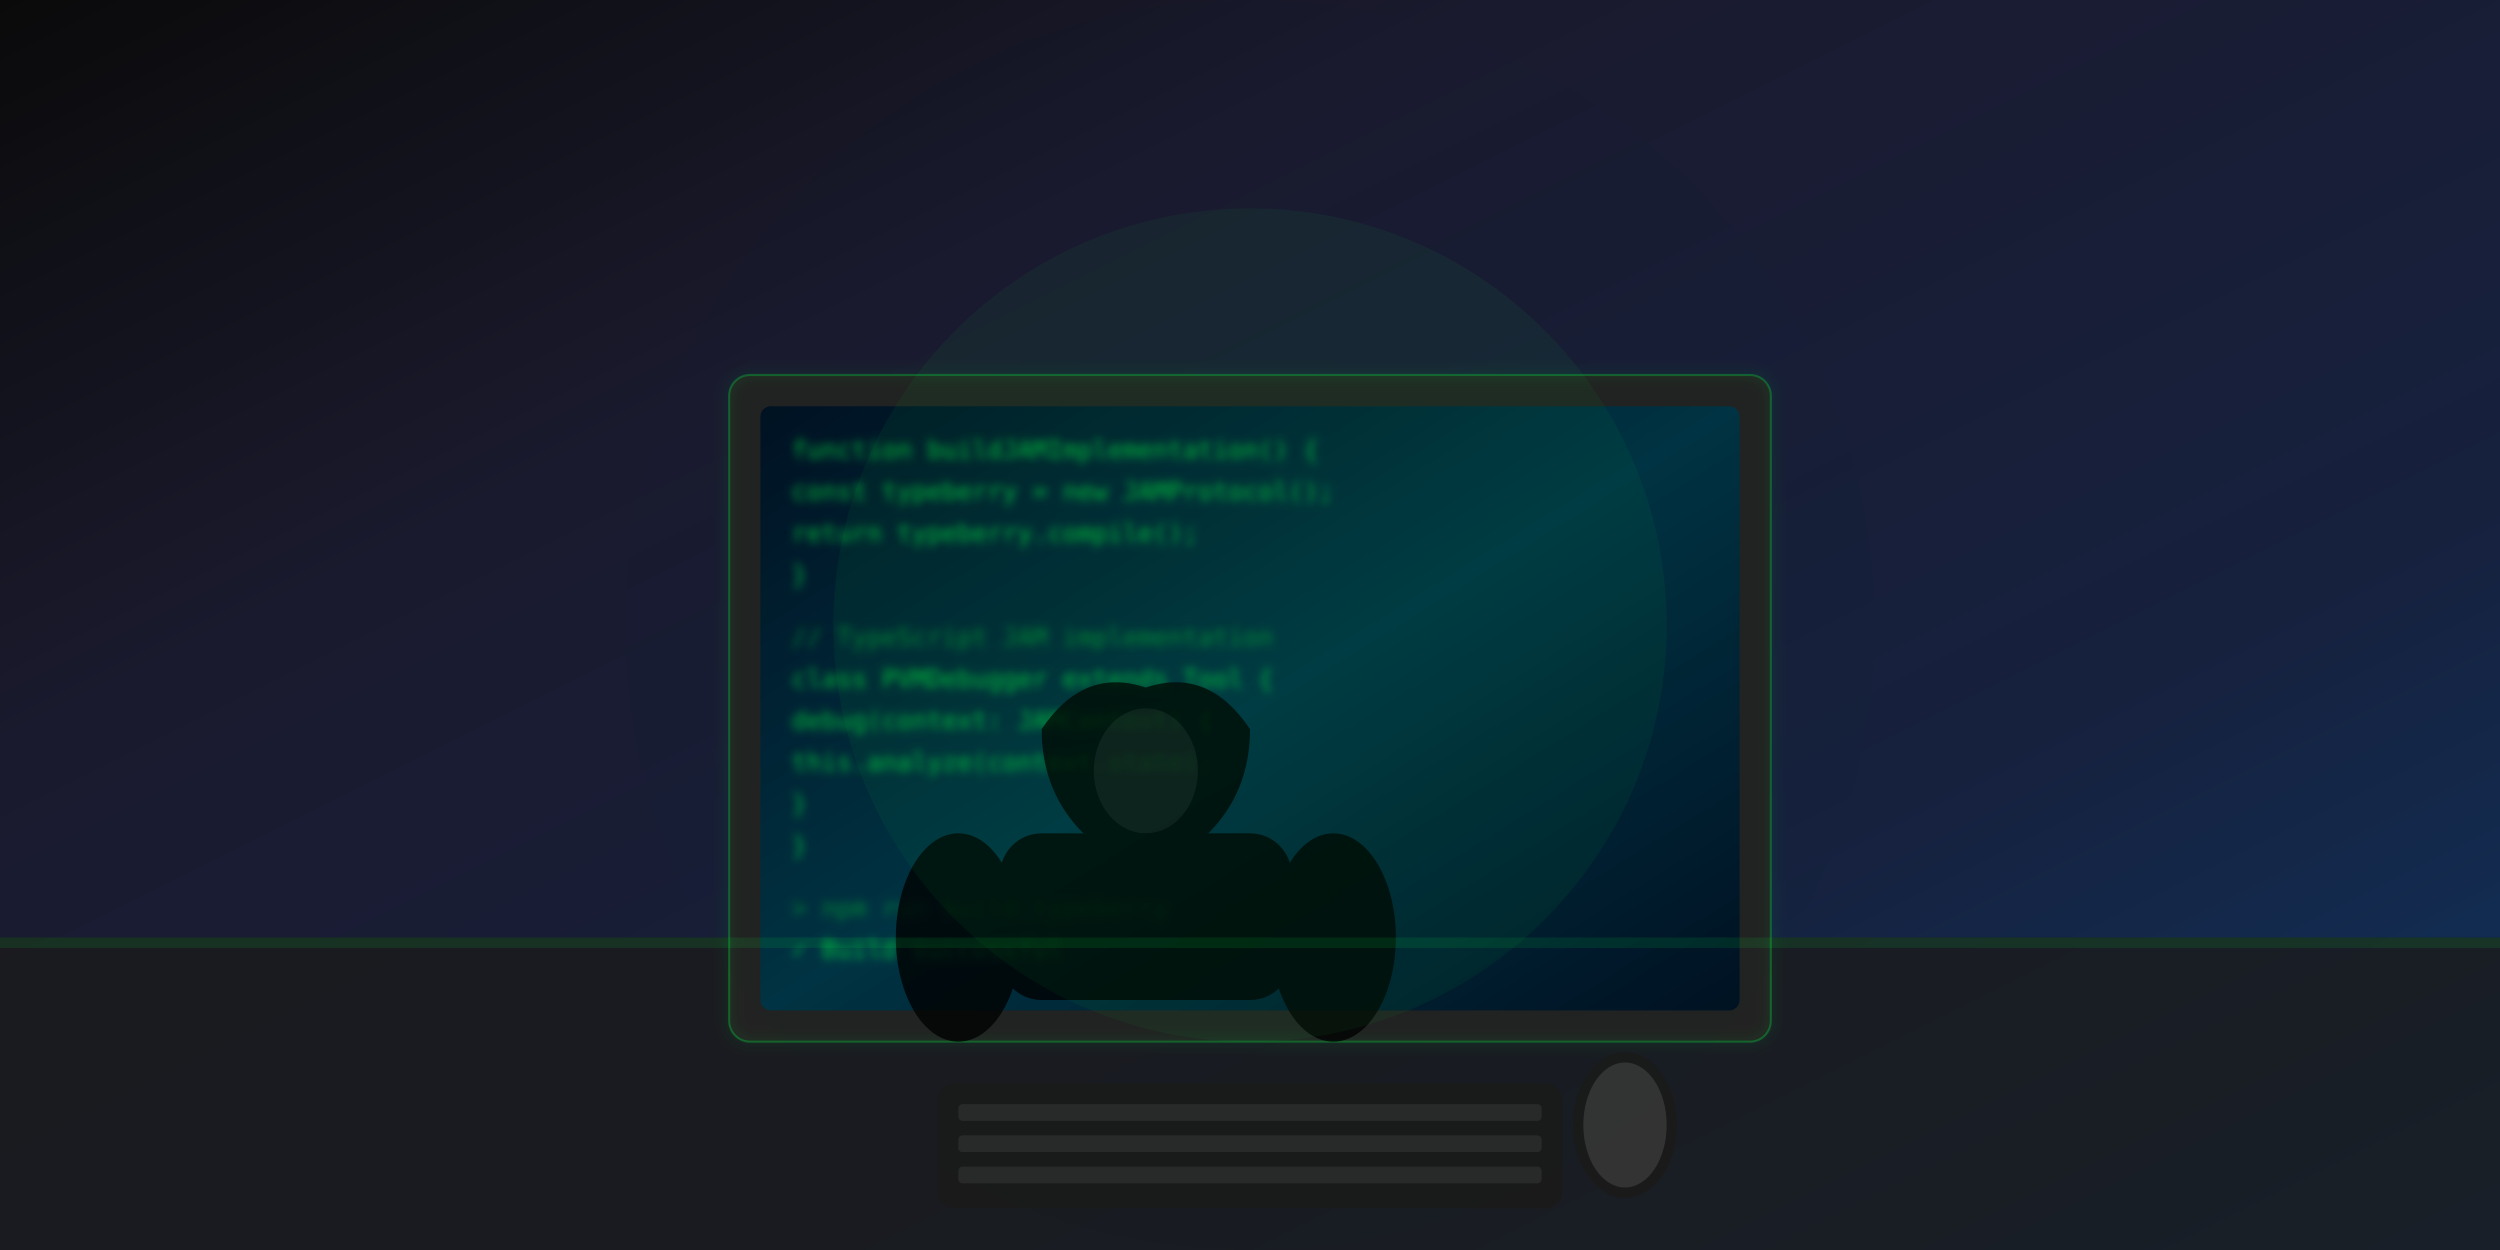
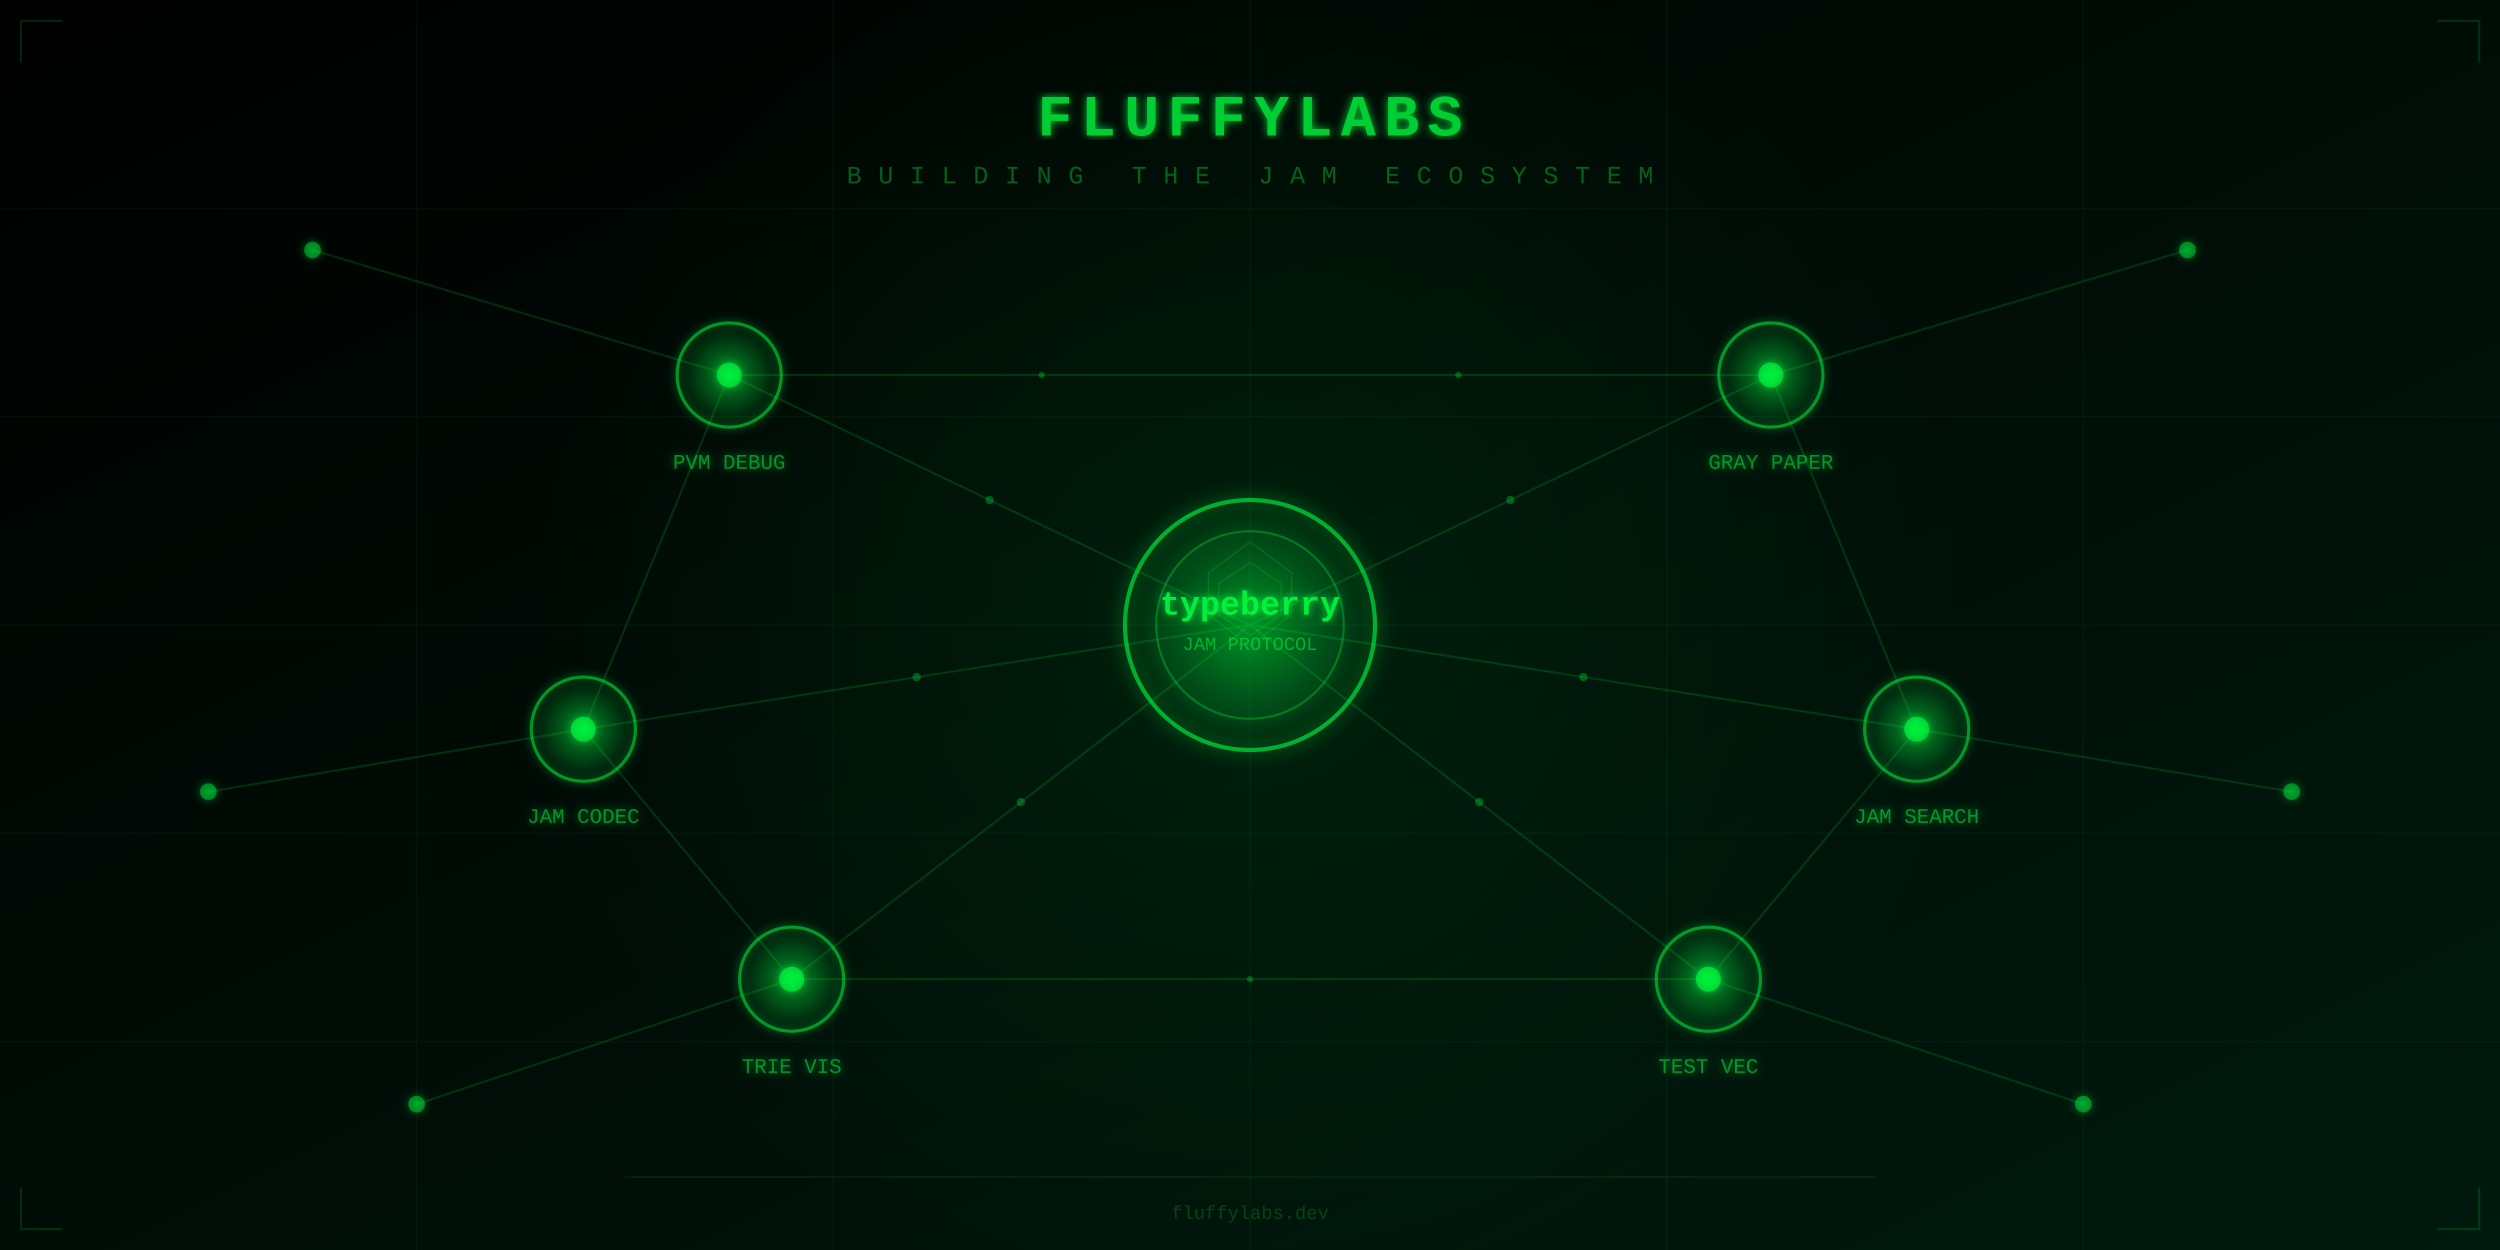
<svg xmlns="http://www.w3.org/2000/svg" width="1200" height="600">
  <defs>
-     <linearGradient id="bgGradient" x1="0%" y1="0%" x2="100%" y2="100%">
-       <stop offset="0%" style="stop-color:#0a0a0a;stop-opacity:1" />
-       <stop offset="30%" style="stop-color:#1a1a2e;stop-opacity:1" />
-       <stop offset="70%" style="stop-color:#16213e;stop-opacity:1" />
-       <stop offset="100%" style="stop-color:#0f3460;stop-opacity:1" />
+     <linearGradient id="bg" x1="0%" y1="0%" x2="100%" y2="100%">
+       <stop offset="0%" stop-color="#000000" />
+       <stop offset="100%" stop-color="#001a0d" />
    </linearGradient>
-     <linearGradient id="screenGlow" x1="0%" y1="0%" x2="100%" y2="100%">
-       <stop offset="0%" style="stop-color:#001122;stop-opacity:1" />
-       <stop offset="50%" style="stop-color:#003344;stop-opacity:1" />
-       <stop offset="100%" style="stop-color:#001122;stop-opacity:1" />
-     </linearGradient>
-     <filter id="blur" x="-50%" y="-50%" width="200%" height="200%">
-       <feGaussianBlur in="SourceGraphic" stdDeviation="2" />
-     </filter>
    <filter id="glow">
-       <feGaussianBlur stdDeviation="3" result="coloredBlur" />
+       <feGaussianBlur stdDeviation="2" result="blur" />
      <feMerge>
-         <feMergeNode in="coloredBlur" />
+         <feMergeNode in="blur" />
        <feMergeNode in="SourceGraphic" />
      </feMerge>
    </filter>
+     <filter id="softglow">
+       <feGaussianBlur stdDeviation="4" result="blur" />
+       <feMerge>
+         <feMergeNode in="blur" />
+         <feMergeNode in="SourceGraphic" />
+       </feMerge>
+     </filter>
+     <radialGradient id="nodeGlow" cx="50%" cy="50%" r="50%">
+       <stop offset="0%" stop-color="#00ff41" stop-opacity="0.3" />
+       <stop offset="100%" stop-color="#00ff41" stop-opacity="0" />
+     </radialGradient>
+     <radialGradient id="centerGlow" cx="50%" cy="50%" r="50%">
+       <stop offset="0%" stop-color="#00ff41" stop-opacity="0.08" />
+       <stop offset="70%" stop-color="#00ff41" stop-opacity="0.02" />
+       <stop offset="100%" stop-color="#00ff41" stop-opacity="0" />
+     </radialGradient>
  </defs>
-   <rect width="1200" height="600" fill="url(#bgGradient)" />
-   <rect x="0" y="450" width="1200" height="150" fill="#1a1a1a" opacity="0.8" />
-   <rect x="580" y="380" width="40" height="70" fill="#333" rx="5" />
-   <rect x="560" y="440" width="80" height="15" fill="#333" rx="7" />
-   <rect x="350" y="180" width="500" height="320" fill="#222" rx="10" />
-   <rect x="365" y="195" width="470" height="290" fill="url(#screenGlow)" rx="5" />
-   <g filter="url(#blur)" opacity="0.7">
-     <text x="380" y="220" fill="#00ff41" font-family="monospace" font-size="12">
-       function buildJAMImplementation() {
-     </text>
-     <text x="380" y="240" fill="#00ff41" font-family="monospace" font-size="12">
-         const typeberry = new JAMProtocol();
-     </text>
-     <text x="380" y="260" fill="#00ff41" font-family="monospace" font-size="12">
-         return typeberry.compile();
-     </text>
-     <text x="380" y="280" fill="#00ff41" font-family="monospace" font-size="12">
-       }
-     </text>
-     <text x="380" y="310" fill="#00aa33" font-family="monospace" font-size="12">
-       // TypeScript JAM implementation
-     </text>
-     <text x="380" y="330" fill="#00ff41" font-family="monospace" font-size="12">
-       class PVMDebugger extends Tool {
-     </text>
-     <text x="380" y="350" fill="#00ff41" font-family="monospace" font-size="12">
-         debug(context: JAMContext) {
-     </text>
-     <text x="380" y="370" fill="#00ff41" font-family="monospace" font-size="12">
-           this.analyze(context.state);
-     </text>
-     <text x="380" y="390" fill="#00ff41" font-family="monospace" font-size="12">
-         }
-     </text>
-     <text x="380" y="410" fill="#00ff41" font-family="monospace" font-size="12">
-       }
-     </text>
-     <text x="380" y="440" fill="#00aa33" font-family="monospace" font-size="12">
-       &gt; npm run build:typeberry
-     </text>
-     <text x="380" y="460" fill="#00ff41" font-family="monospace" font-size="12">
-       ✓ Build successful
-     </text>
+   <rect width="1200" height="600" fill="url(#bg)" />
+   <g opacity="0.06" stroke="#00ff41" stroke-width="0.5">
+     <line x1="0" y1="100" x2="1200" y2="100" />
+     <line x1="0" y1="200" x2="1200" y2="200" />
+     <line x1="0" y1="300" x2="1200" y2="300" />
+     <line x1="0" y1="400" x2="1200" y2="400" />
+     <line x1="0" y1="500" x2="1200" y2="500" />
+     <line x1="200" y1="0" x2="200" y2="600" />
+     <line x1="400" y1="0" x2="400" y2="600" />
+     <line x1="600" y1="0" x2="600" y2="600" />
+     <line x1="800" y1="0" x2="800" y2="600" />
+     <line x1="1000" y1="0" x2="1000" y2="600" />
  </g>
-   <rect x="350" y="180" width="500" height="320" fill="none" stroke="#00ff41" stroke-width="1" opacity="0.3" rx="10" filter="url(#glow)" />
-   <rect x="450" y="520" width="300" height="60" fill="#1a1a1a" rx="8" />
-   <g opacity="0.6">
-     <rect x="460" y="530" width="280" height="8" fill="#333" rx="2" />
-     <rect x="460" y="545" width="280" height="8" fill="#333" rx="2" />
-     <rect x="460" y="560" width="280" height="8" fill="#333" rx="2" />
+   <circle cx="600" cy="300" r="350" fill="url(#centerGlow)" />
+   <g stroke="#00ff41" stroke-width="1" opacity="0.15">
+     <line x1="600" y1="300" x2="350" y2="180" />
+     <line x1="600" y1="300" x2="850" y2="180" />
+     <line x1="600" y1="300" x2="280" y2="350" />
+     <line x1="600" y1="300" x2="920" y2="350" />
+     <line x1="600" y1="300" x2="380" y2="470" />
+     <line x1="600" y1="300" x2="820" y2="470" />
+     <line x1="350" y1="180" x2="280" y2="350" />
+     <line x1="850" y1="180" x2="920" y2="350" />
+     <line x1="280" y1="350" x2="380" y2="470" />
+     <line x1="920" y1="350" x2="820" y2="470" />
+     <line x1="350" y1="180" x2="850" y2="180" />
+     <line x1="380" y1="470" x2="820" y2="470" />
+     <line x1="350" y1="180" x2="150" y2="120" />
+     <line x1="850" y1="180" x2="1050" y2="120" />
+     <line x1="280" y1="350" x2="100" y2="380" />
+     <line x1="920" y1="350" x2="1100" y2="380" />
+     <line x1="380" y1="470" x2="200" y2="530" />
+     <line x1="820" y1="470" x2="1000" y2="530" />
  </g>
-   <ellipse cx="780" cy="540" rx="25" ry="35" fill="#1a1a1a" />
-   <ellipse cx="780" cy="540" rx="20" ry="30" fill="#333" />
-   <g opacity="0.8">
-     <path d="M 500 350 Q 520 320 550 330 Q 580 320 600 350 Q 600 380 580 400 Q 550 410 520 400 Q 500 380 500 350 Z" fill="#000" />
-     <ellipse cx="550" cy="370" rx="25" ry="30" fill="#111" />
-     <rect x="480" y="400" width="140" height="80" fill="#000" rx="20" />
-     <ellipse cx="460" cy="450" rx="30" ry="50" fill="#000" />
-     <ellipse cx="640" cy="450" rx="30" ry="50" fill="#000" />
+   <g fill="#00ff41" opacity="0.3">
+     <circle cx="475" cy="240" r="2" />
+     <circle cx="725" cy="240" r="2" />
+     <circle cx="440" cy="325" r="2" />
+     <circle cx="760" cy="325" r="2" />
+     <circle cx="490" cy="385" r="2" />
+     <circle cx="710" cy="385" r="2" />
+     <circle cx="500" cy="180" r="1.5" />
+     <circle cx="700" cy="180" r="1.5" />
+     <circle cx="600" cy="470" r="1.5" />
  </g>
-   <circle cx="600" cy="300" r="200" fill="#00ff41" opacity="0.05" />
-   <circle cx="600" cy="300" r="300" fill="#003322" opacity="0.03" />
-   <rect x="0" y="450" width="1200" height="5" fill="#00ff41" opacity="0.1" />
+   <g filter="url(#glow)">
+     <circle cx="150" cy="120" r="4" fill="#00ff41" opacity="0.4" />
+     <circle cx="1050" cy="120" r="4" fill="#00ff41" opacity="0.4" />
+     <circle cx="100" cy="380" r="4" fill="#00ff41" opacity="0.4" />
+     <circle cx="1100" cy="380" r="4" fill="#00ff41" opacity="0.4" />
+     <circle cx="200" cy="530" r="4" fill="#00ff41" opacity="0.4" />
+     <circle cx="1000" cy="530" r="4" fill="#00ff41" opacity="0.4" />
+   </g>
+   <g filter="url(#glow)">
+     <circle cx="350" cy="180" r="25" fill="none" stroke="#00ff41" stroke-width="1.5" opacity="0.5" />
+     <circle cx="350" cy="180" r="25" fill="url(#nodeGlow)" />
+     <circle cx="350" cy="180" r="6" fill="#00ff41" opacity="0.6" />
+     <text x="350" y="225" text-anchor="middle" fill="#00ff41" font-family="'Courier New', monospace" font-size="10" opacity="0.5">PVM DEBUG</text>
+     <circle cx="850" cy="180" r="25" fill="none" stroke="#00ff41" stroke-width="1.5" opacity="0.5" />
+     <circle cx="850" cy="180" r="25" fill="url(#nodeGlow)" />
+     <circle cx="850" cy="180" r="6" fill="#00ff41" opacity="0.6" />
+     <text x="850" y="225" text-anchor="middle" fill="#00ff41" font-family="'Courier New', monospace" font-size="10" opacity="0.5">GRAY PAPER</text>
+     <circle cx="280" cy="350" r="25" fill="none" stroke="#00ff41" stroke-width="1.5" opacity="0.5" />
+     <circle cx="280" cy="350" r="25" fill="url(#nodeGlow)" />
+     <circle cx="280" cy="350" r="6" fill="#00ff41" opacity="0.6" />
+     <text x="280" y="395" text-anchor="middle" fill="#00ff41" font-family="'Courier New', monospace" font-size="10" opacity="0.5">JAM CODEC</text>
+     <circle cx="920" cy="350" r="25" fill="none" stroke="#00ff41" stroke-width="1.5" opacity="0.5" />
+     <circle cx="920" cy="350" r="25" fill="url(#nodeGlow)" />
+     <circle cx="920" cy="350" r="6" fill="#00ff41" opacity="0.6" />
+     <text x="920" y="395" text-anchor="middle" fill="#00ff41" font-family="'Courier New', monospace" font-size="10" opacity="0.5">JAM SEARCH</text>
+     <circle cx="380" cy="470" r="25" fill="none" stroke="#00ff41" stroke-width="1.5" opacity="0.5" />
+     <circle cx="380" cy="470" r="25" fill="url(#nodeGlow)" />
+     <circle cx="380" cy="470" r="6" fill="#00ff41" opacity="0.6" />
+     <text x="380" y="515" text-anchor="middle" fill="#00ff41" font-family="'Courier New', monospace" font-size="10" opacity="0.5">TRIE VIS</text>
+     <circle cx="820" cy="470" r="25" fill="none" stroke="#00ff41" stroke-width="1.5" opacity="0.5" />
+     <circle cx="820" cy="470" r="25" fill="url(#nodeGlow)" />
+     <circle cx="820" cy="470" r="6" fill="#00ff41" opacity="0.6" />
+     <text x="820" y="515" text-anchor="middle" fill="#00ff41" font-family="'Courier New', monospace" font-size="10" opacity="0.5">TEST VEC</text>
+   </g>
+   <g filter="url(#softglow)">
+     <circle cx="600" cy="300" r="60" fill="none" stroke="#00ff41" stroke-width="2" opacity="0.6" />
+     <circle cx="600" cy="300" r="45" fill="none" stroke="#00ff41" stroke-width="1" opacity="0.3" />
+     <circle cx="600" cy="300" r="60" fill="url(#nodeGlow)" />
+   </g>
+   <g stroke="#00ff41" stroke-width="0.5" fill="none" opacity="0.2">
+     <polygon points="600,260 620,275 620,295 600,310 580,295 580,275" />
+     <polygon points="600,270 615,280 615,295 600,305 585,295 585,280" />
+   </g>
+   <text x="600" y="295" text-anchor="middle" fill="#00ff41" font-family="'Courier New', monospace" font-size="16" font-weight="bold" filter="url(#glow)" opacity="0.9">typeberry</text>
+   <text x="600" y="312" text-anchor="middle" fill="#00ff41" font-family="'Courier New', monospace" font-size="9" opacity="0.5">JAM PROTOCOL</text>
+   <text x="600" y="65" text-anchor="middle" fill="#00ff41" font-family="'Courier New', monospace" font-size="28" font-weight="bold" letter-spacing="4" opacity="0.8" filter="url(#glow)">FLUFFYLABS</text>
+   <text x="600" y="88" text-anchor="middle" fill="#00ff41" font-family="'Courier New', monospace" font-size="12" letter-spacing="8" opacity="0.35">BUILDING THE JAM ECOSYSTEM</text>
+   <line x1="300" y1="565" x2="900" y2="565" stroke="#00ff41" stroke-width="0.5" opacity="0.15" />
+   <text x="600" y="585" text-anchor="middle" fill="#00ff41" font-family="'Courier New', monospace" font-size="9" opacity="0.2">fluffylabs.dev</text>
+   <g stroke="#00ff41" stroke-width="1" opacity="0.15">
+     <polyline points="10,30 10,10 30,10" fill="none" />
+     <polyline points="1170,10 1190,10 1190,30" fill="none" />
+     <polyline points="10,570 10,590 30,590" fill="none" />
+     <polyline points="1170,590 1190,590 1190,570" fill="none" />
+   </g>
</svg>
